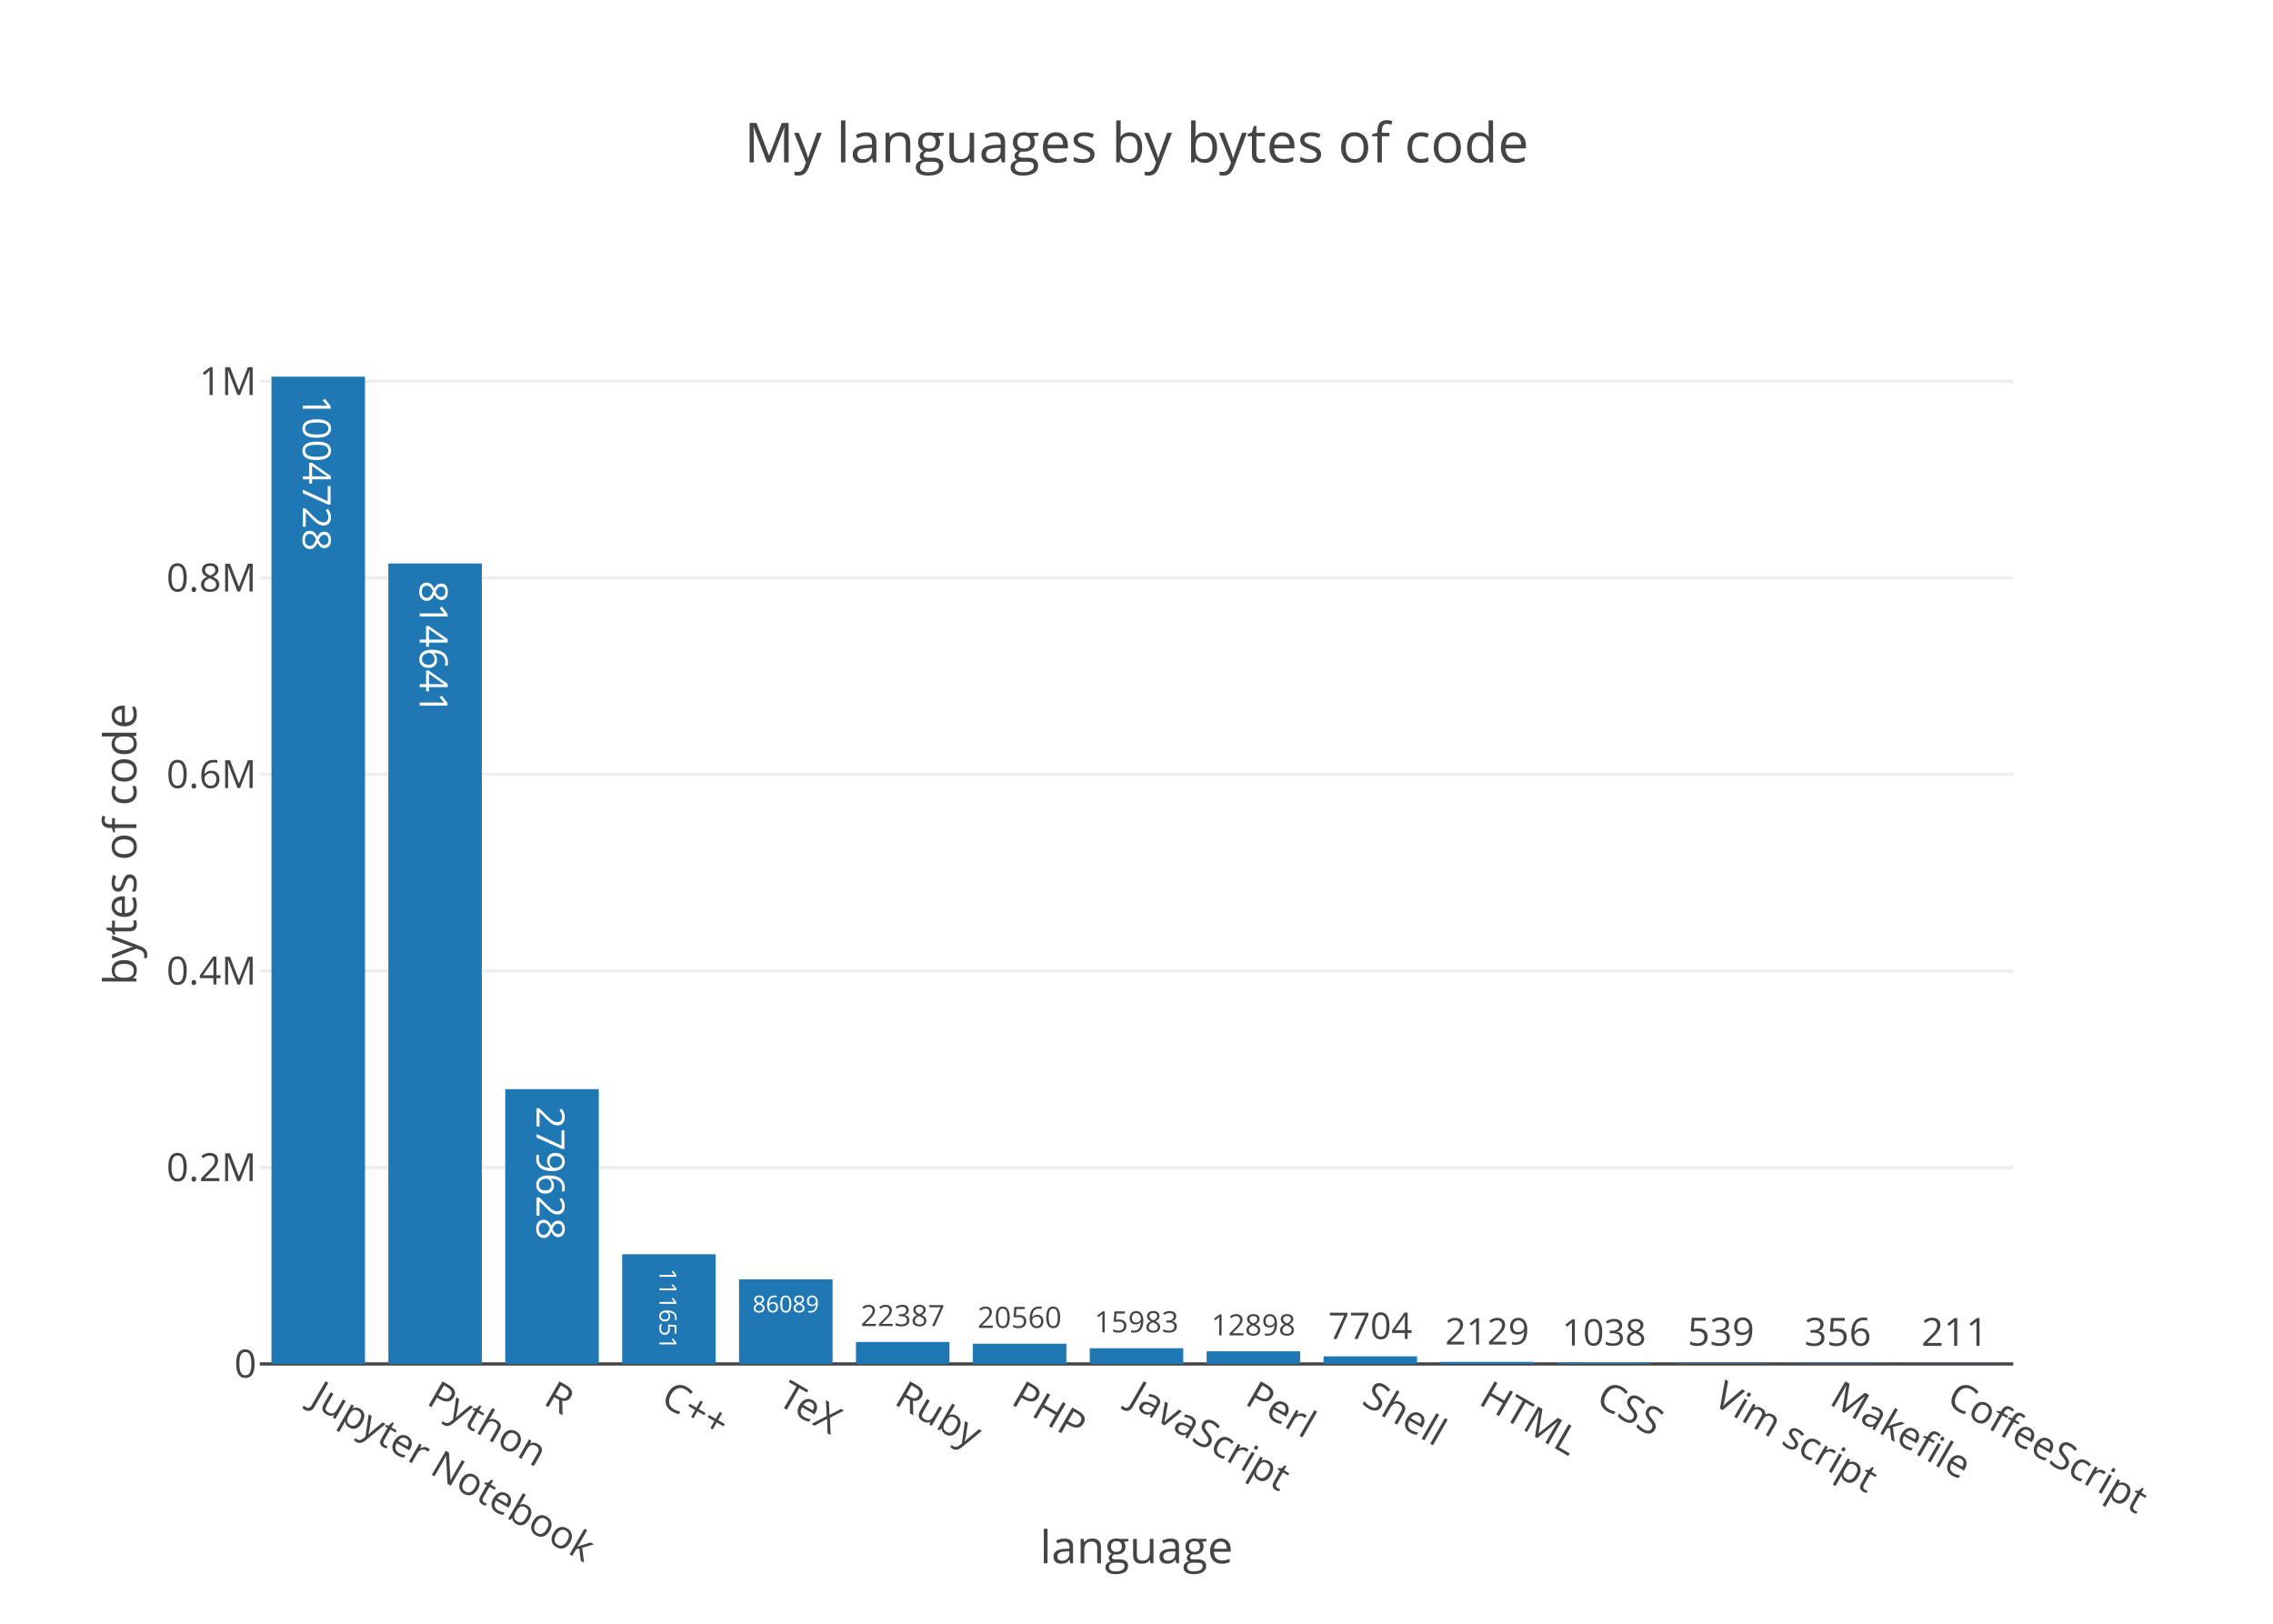
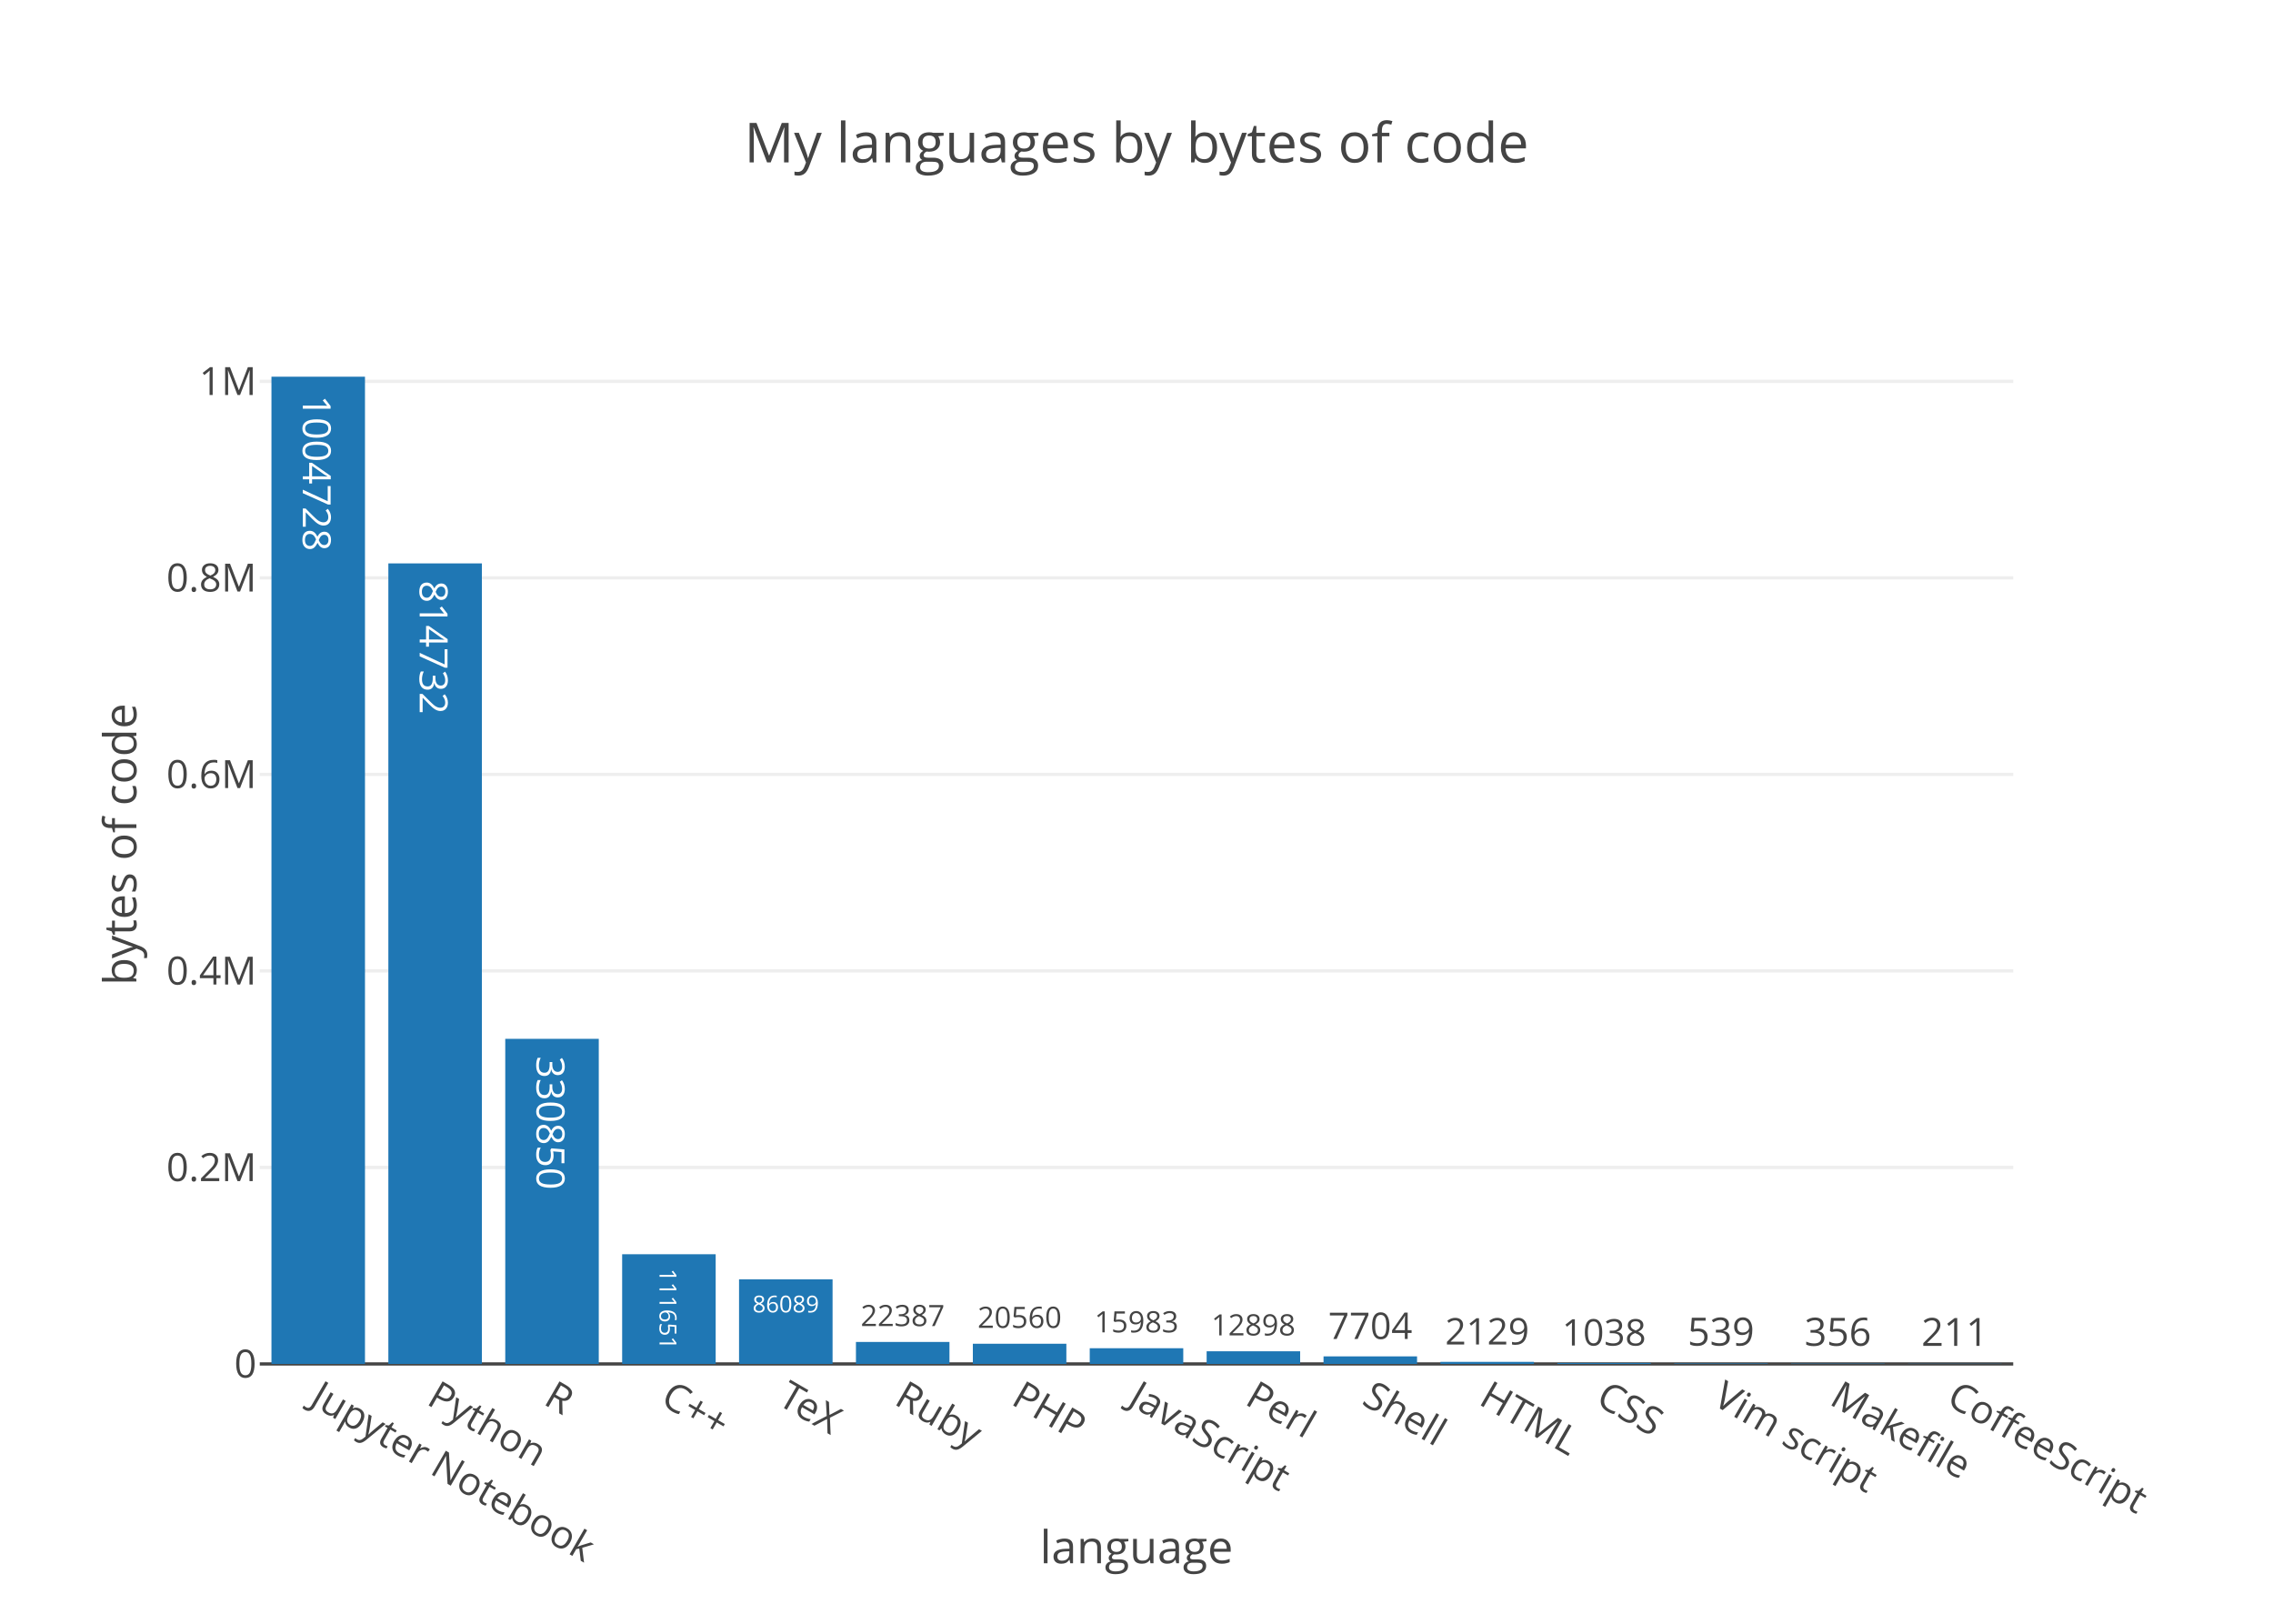
<svg xmlns="http://www.w3.org/2000/svg" class="main-svg" width="700" height="500" viewBox="0 0 700 500">
  <rect x="0" y="0" width="700" height="500" style="fill: rgb(255, 255, 255); fill-opacity: 1;" />
-   <defs id="defs-693761">
+   <defs id="defs-666757">
    <g class="clips">
-       <clipPath id="clip693761xyplot" class="plotclip">
+       <clipPath id="clip666757xyplot" class="plotclip">
        <rect width="540" height="320" />
      </clipPath>
-       <clipPath class="axesclip" id="clip693761x">
+       <clipPath class="axesclip" id="clip666757x">
        <rect x="80" y="0" width="540" height="500" />
      </clipPath>
-       <clipPath class="axesclip" id="clip693761y">
+       <clipPath class="axesclip" id="clip666757y">
        <rect x="0" y="100" width="700" height="320" />
      </clipPath>
-       <clipPath class="axesclip" id="clip693761xy">
+       <clipPath class="axesclip" id="clip666757xy">
        <rect x="80" y="100" width="540" height="320" />
      </clipPath>
    </g>
    <g class="gradients" />
  </defs>
  <g class="bglayer" />
  <g class="layer-below">
    <g class="imagelayer" />
    <g class="shapelayer" />
  </g>
  <g class="cartesianlayer">
    <g class="subplot xy">
      <g class="layer-subplot">
        <g class="shapelayer" />
        <g class="imagelayer" />
      </g>
      <g class="gridlayer">
        <g class="x" />
        <g class="y">
          <path class="ygrid crisp" transform="translate(0,359.49)" d="M80,0h540" style="stroke: rgb(238, 238, 238); stroke-opacity: 1; stroke-width: 1px;" />
          <path class="ygrid crisp" transform="translate(0,298.97)" d="M80,0h540" style="stroke: rgb(238, 238, 238); stroke-opacity: 1; stroke-width: 1px;" />
          <path class="ygrid crisp" transform="translate(0,238.46)" d="M80,0h540" style="stroke: rgb(238, 238, 238); stroke-opacity: 1; stroke-width: 1px;" />
          <path class="ygrid crisp" transform="translate(0,177.94)" d="M80,0h540" style="stroke: rgb(238, 238, 238); stroke-opacity: 1; stroke-width: 1px;" />
          <path class="ygrid crisp" transform="translate(0,117.43)" d="M80,0h540" style="stroke: rgb(238, 238, 238); stroke-opacity: 1; stroke-width: 1px;" />
        </g>
      </g>
      <g class="zerolinelayer">
        <path class="yzl zl crisp" transform="translate(0,420)" d="M80,0h540" style="stroke: rgb(68, 68, 68); stroke-opacity: 1; stroke-width: 1px;" />
      </g>
      <path class="xlines-below" />
      <path class="ylines-below" />
      <g class="overlines-below" />
      <g class="xaxislayer-below" />
      <g class="yaxislayer-below" />
      <g class="overaxes-below" />
-       <g class="plot" transform="translate(80, 100)" clip-path="url(#clip693761xyplot)">
+       <g class="plot" transform="translate(80, 100)" clip-path="url(#clip666757xyplot)">
        <g class="barlayer mlayer">
          <g class="trace bars" style="opacity: 1;">
            <g class="points">
              <g class="point">
                <path d="M3.6,320V16H32.4V320Z" style="vector-effect: non-scaling-stroke; opacity: 1; stroke-width: 0px; fill: rgb(31, 119, 180); fill-opacity: 1;" />
                <text class="bartext bartext-inside" transform="translate(17.99219 50.44531)rotate(90 0.0078125 -4.75) " text-anchor="middle" data-notex="1" x="0" y="0" style="font-family: 'Open Sans', verdana, arial, sans-serif; font-size: 12px; fill: rgb(255, 255, 255); fill-opacity: 1; white-space: pre;">1004728</text>
              </g>
              <g class="point">
-                 <path d="M39.6,320V73.51H68.4V320Z" style="vector-effect: non-scaling-stroke; opacity: 1; stroke-width: 0px; fill: rgb(31, 119, 180); fill-opacity: 1;" />
-                 <text class="bartext bartext-inside" transform="translate(53.99219 104.1428)rotate(90 0.0078125 -4.75) " text-anchor="middle" data-notex="1" x="0" y="0" style="font-family: 'Open Sans', verdana, arial, sans-serif; font-size: 12px; fill: rgb(255, 255, 255); fill-opacity: 1; white-space: pre;">814641</text>
-               </g>
-               <g class="point">
-                 <path d="M75.6,320V235.39H104.4V320Z" style="vector-effect: non-scaling-stroke; opacity: 1; stroke-width: 0px; fill: rgb(31, 119, 180); fill-opacity: 1;" />
-                 <text class="bartext bartext-inside" transform="translate(89.99219 266.0228)rotate(90 0.0078125 -4.75) " text-anchor="middle" data-notex="1" x="0" y="0" style="font-family: 'Open Sans', verdana, arial, sans-serif; font-size: 12px; fill: rgb(255, 255, 255); fill-opacity: 1; white-space: pre;">279628</text>
+                 <path d="M39.6,320V73.49H68.4V320Z" style="vector-effect: non-scaling-stroke; opacity: 1; stroke-width: 0px; fill: rgb(31, 119, 180); fill-opacity: 1;" />
+                 <text class="bartext bartext-inside" transform="translate(53.99219 104.1228)rotate(90 0.0078125 -4.75) " text-anchor="middle" data-notex="1" x="0" y="0" style="font-family: 'Open Sans', verdana, arial, sans-serif; font-size: 12px; fill: rgb(255, 255, 255); fill-opacity: 1; white-space: pre;">814732</text>
+               </g>
+               <g class="point">
+                 <path d="M75.6,320V219.89H104.4V320Z" style="vector-effect: non-scaling-stroke; opacity: 1; stroke-width: 0px; fill: rgb(31, 119, 180); fill-opacity: 1;" />
+                 <text class="bartext bartext-inside" transform="translate(89.99219 250.5228)rotate(90 0.0078125 -4.75) " text-anchor="middle" data-notex="1" x="0" y="0" style="font-family: 'Open Sans', verdana, arial, sans-serif; font-size: 12px; fill: rgb(255, 255, 255); fill-opacity: 1; white-space: pre;">330850</text>
              </g>
              <g class="point">
                <path d="M111.6,320V286.22H140.4V320Z" style="vector-effect: non-scaling-stroke; opacity: 1; stroke-width: 0px; fill: rgb(31, 119, 180); fill-opacity: 1;" />
                <text class="bartext bartext-inside" transform="translate(125.9953 305.9933)scale(0.6070058) rotate(90 0.0078125 -4.75) " text-anchor="middle" data-notex="1" x="0" y="0" style="font-family: 'Open Sans', verdana, arial, sans-serif; font-size: 12px; fill: rgb(255, 255, 255); fill-opacity: 1; white-space: pre;">111651</text>
              </g>
              <g class="point">
                <path d="M147.6,320V293.95H176.4V320Z" style="vector-effect: non-scaling-stroke; opacity: 1; stroke-width: 0px; fill: rgb(31, 119, 180); fill-opacity: 1;" />
                <text class="bartext bartext-inside" transform="translate(161.9953 304.1235)scale(0.5977878) " text-anchor="middle" data-notex="1" x="0" y="0" style="font-family: 'Open Sans', verdana, arial, sans-serif; font-size: 12px; fill: rgb(255, 255, 255); fill-opacity: 1; white-space: pre;">86089</text>
              </g>
              <g class="point">
                <path d="M183.6,320V313.23H212.4V320Z" style="vector-effect: non-scaling-stroke; opacity: 1; stroke-width: 0px; fill: rgb(31, 119, 180); fill-opacity: 1;" />
                <text class="bartext bartext-outside" transform="translate(197.9941 308.3422)scale(0.7551004) " text-anchor="middle" data-notex="1" x="0" y="0" style="font-family: 'Open Sans', verdana, arial, sans-serif; font-size: 12px; fill: rgb(68, 68, 68); fill-opacity: 1; white-space: pre;">22387</text>
              </g>
              <g class="point">
                <path d="M219.6,320V313.78H248.4V320Z" style="vector-effect: non-scaling-stroke; opacity: 1; stroke-width: 0px; fill: rgb(31, 119, 180); fill-opacity: 1;" />
                <text class="bartext bartext-outside" transform="translate(233.9941 308.8922)scale(0.7551004) " text-anchor="middle" data-notex="1" x="0" y="0" style="font-family: 'Open Sans', verdana, arial, sans-serif; font-size: 12px; fill: rgb(68, 68, 68); fill-opacity: 1; white-space: pre;">20560</text>
              </g>
              <g class="point">
                <path d="M255.6,320V315.16H284.4V320Z" style="vector-effect: non-scaling-stroke; opacity: 1; stroke-width: 0px; fill: rgb(31, 119, 180); fill-opacity: 1;" />
                <text class="bartext bartext-outside" transform="translate(269.9941 310.2722)scale(0.7551004) " text-anchor="middle" data-notex="1" x="0" y="0" style="font-family: 'Open Sans', verdana, arial, sans-serif; font-size: 12px; fill: rgb(68, 68, 68); fill-opacity: 1; white-space: pre;">15983</text>
              </g>
              <g class="point">
                <path d="M291.6,320V316.1H320.4V320Z" style="vector-effect: non-scaling-stroke; opacity: 1; stroke-width: 0px; fill: rgb(31, 119, 180); fill-opacity: 1;" />
                <text class="bartext bartext-outside" transform="translate(305.9941 311.2122)scale(0.7551004) " text-anchor="middle" data-notex="1" x="0" y="0" style="font-family: 'Open Sans', verdana, arial, sans-serif; font-size: 12px; fill: rgb(68, 68, 68); fill-opacity: 1; white-space: pre;">12898</text>
              </g>
              <g class="point">
                <path d="M327.6,320V317.67H356.4V320Z" style="vector-effect: non-scaling-stroke; opacity: 1; stroke-width: 0px; fill: rgb(31, 119, 180); fill-opacity: 1;" />
                <text class="bartext bartext-outside" transform="translate(341.9926 312.3106)scale(0.9437788) " text-anchor="middle" data-notex="1" x="0" y="0" style="font-family: 'Open Sans', verdana, arial, sans-serif; font-size: 12px; fill: rgb(68, 68, 68); fill-opacity: 1; white-space: pre;">7704</text>
              </g>
              <g class="point">
                <path d="M363.6,320V319.36H392.4V320Z" style="vector-effect: non-scaling-stroke; opacity: 1; stroke-width: 0px; fill: rgb(31, 119, 180); fill-opacity: 1;" />
                <text class="bartext bartext-outside" transform="translate(377.9926 314.0006)scale(0.9437788) " text-anchor="middle" data-notex="1" x="0" y="0" style="font-family: 'Open Sans', verdana, arial, sans-serif; font-size: 12px; fill: rgb(68, 68, 68); fill-opacity: 1; white-space: pre;">2129</text>
              </g>
              <g class="point">
                <path d="M399.6,320V319.69H428.4V320Z" style="vector-effect: non-scaling-stroke; opacity: 1; stroke-width: 0px; fill: rgb(31, 119, 180); fill-opacity: 1;" />
                <text class="bartext bartext-outside" transform="translate(413.9926 314.3306)scale(0.9437788) " text-anchor="middle" data-notex="1" x="0" y="0" style="font-family: 'Open Sans', verdana, arial, sans-serif; font-size: 12px; fill: rgb(68, 68, 68); fill-opacity: 1; white-space: pre;">1038</text>
              </g>
              <g class="point">
                <path d="M435.6,320V319.84H464.4V320Z" style="vector-effect: non-scaling-stroke; opacity: 1; stroke-width: 0px; fill: rgb(31, 119, 180); fill-opacity: 1;" />
                <text class="bartext bartext-outside" transform="translate(450 314.34)" text-anchor="middle" data-notex="1" x="0" y="0" style="font-family: 'Open Sans', verdana, arial, sans-serif; font-size: 12px; fill: rgb(68, 68, 68); fill-opacity: 1; white-space: pre;">539</text>
              </g>
              <g class="point">
                <path d="M471.6,320V319.89H500.4V320Z" style="vector-effect: non-scaling-stroke; opacity: 1; stroke-width: 0px; fill: rgb(31, 119, 180); fill-opacity: 1;" />
                <text class="bartext bartext-outside" transform="translate(486 314.39)" text-anchor="middle" data-notex="1" x="0" y="0" style="font-family: 'Open Sans', verdana, arial, sans-serif; font-size: 12px; fill: rgb(68, 68, 68); fill-opacity: 1; white-space: pre;">356</text>
              </g>
              <g class="point">
                <path d="M507.6,320V319.94H536.4V320Z" style="vector-effect: non-scaling-stroke; opacity: 1; stroke-width: 0px; fill: rgb(31, 119, 180); fill-opacity: 1;" />
                <text class="bartext bartext-outside" transform="translate(522 314.44)" text-anchor="middle" data-notex="1" x="0" y="0" style="font-family: 'Open Sans', verdana, arial, sans-serif; font-size: 12px; fill: rgb(68, 68, 68); fill-opacity: 1; white-space: pre;">211</text>
              </g>
            </g>
          </g>
        </g>
      </g>
      <g class="overplot" />
      <path class="xlines-above crisp" d="M0,0" style="fill: none;" />
      <path class="ylines-above crisp" d="M0,0" style="fill: none;" />
      <g class="overlines-above" />
      <g class="xaxislayer-above">
        <g class="xtick">
          <text text-anchor="start" x="0" y="433" transform="translate(98,0) rotate(30,0,427)" style="font-family: 'Open Sans', verdana, arial, sans-serif; font-size: 12px; fill: rgb(68, 68, 68); fill-opacity: 1; white-space: pre;">Jupyter Notebook</text>
        </g>
        <g class="xtick">
          <text text-anchor="start" x="0" y="433" transform="translate(134,0) rotate(30,0,427)" style="font-family: 'Open Sans', verdana, arial, sans-serif; font-size: 12px; fill: rgb(68, 68, 68); fill-opacity: 1; white-space: pre;">Python</text>
        </g>
        <g class="xtick">
          <text text-anchor="start" x="0" y="433" transform="translate(170,0) rotate(30,0,427)" style="font-family: 'Open Sans', verdana, arial, sans-serif; font-size: 12px; fill: rgb(68, 68, 68); fill-opacity: 1; white-space: pre;">R</text>
        </g>
        <g class="xtick">
          <text text-anchor="start" x="0" y="433" transform="translate(206,0) rotate(30,0,427)" style="font-family: 'Open Sans', verdana, arial, sans-serif; font-size: 12px; fill: rgb(68, 68, 68); fill-opacity: 1; white-space: pre;">C++</text>
        </g>
        <g class="xtick">
          <text text-anchor="start" x="0" y="433" transform="translate(242,0) rotate(30,0,427)" style="font-family: 'Open Sans', verdana, arial, sans-serif; font-size: 12px; fill: rgb(68, 68, 68); fill-opacity: 1; white-space: pre;">TeX</text>
        </g>
        <g class="xtick">
          <text text-anchor="start" x="0" y="433" transform="translate(278,0) rotate(30,0,427)" style="font-family: 'Open Sans', verdana, arial, sans-serif; font-size: 12px; fill: rgb(68, 68, 68); fill-opacity: 1; white-space: pre;">Ruby</text>
        </g>
        <g class="xtick">
          <text text-anchor="start" x="0" y="433" transform="translate(314,0) rotate(30,0,427)" style="font-family: 'Open Sans', verdana, arial, sans-serif; font-size: 12px; fill: rgb(68, 68, 68); fill-opacity: 1; white-space: pre;">PHP</text>
        </g>
        <g class="xtick">
          <text text-anchor="start" x="0" y="433" transform="translate(350,0) rotate(30,0,427)" style="font-family: 'Open Sans', verdana, arial, sans-serif; font-size: 12px; fill: rgb(68, 68, 68); fill-opacity: 1; white-space: pre;">JavaScript</text>
        </g>
        <g class="xtick">
          <text text-anchor="start" x="0" y="433" transform="translate(386,0) rotate(30,0,427)" style="font-family: 'Open Sans', verdana, arial, sans-serif; font-size: 12px; fill: rgb(68, 68, 68); fill-opacity: 1; white-space: pre;">Perl</text>
        </g>
        <g class="xtick">
          <text text-anchor="start" x="0" y="433" transform="translate(422,0) rotate(30,0,427)" style="font-family: 'Open Sans', verdana, arial, sans-serif; font-size: 12px; fill: rgb(68, 68, 68); fill-opacity: 1; white-space: pre;">Shell</text>
        </g>
        <g class="xtick">
          <text text-anchor="start" x="0" y="433" transform="translate(458,0) rotate(30,0,427)" style="font-family: 'Open Sans', verdana, arial, sans-serif; font-size: 12px; fill: rgb(68, 68, 68); fill-opacity: 1; white-space: pre;">HTML</text>
        </g>
        <g class="xtick">
          <text text-anchor="start" x="0" y="433" transform="translate(494,0) rotate(30,0,427)" style="font-family: 'Open Sans', verdana, arial, sans-serif; font-size: 12px; fill: rgb(68, 68, 68); fill-opacity: 1; white-space: pre;">CSS</text>
        </g>
        <g class="xtick">
          <text text-anchor="start" x="0" y="433" transform="translate(530,0) rotate(30,0,427)" style="font-family: 'Open Sans', verdana, arial, sans-serif; font-size: 12px; fill: rgb(68, 68, 68); fill-opacity: 1; white-space: pre;">Vim script</text>
        </g>
        <g class="xtick">
          <text text-anchor="start" x="0" y="433" transform="translate(566,0) rotate(30,0,427)" style="font-family: 'Open Sans', verdana, arial, sans-serif; font-size: 12px; fill: rgb(68, 68, 68); fill-opacity: 1; white-space: pre;">Makefile</text>
        </g>
        <g class="xtick">
          <text text-anchor="start" x="0" y="433" transform="translate(602,0) rotate(30,0,427)" style="font-family: 'Open Sans', verdana, arial, sans-serif; font-size: 12px; fill: rgb(68, 68, 68); fill-opacity: 1; white-space: pre;">CoffeeScript</text>
        </g>
      </g>
      <g class="yaxislayer-above">
        <g class="ytick">
          <text text-anchor="end" x="79" y="4.2" transform="translate(0,420)" style="font-family: 'Open Sans', verdana, arial, sans-serif; font-size: 12px; fill: rgb(68, 68, 68); fill-opacity: 1; white-space: pre;">0</text>
        </g>
        <g class="ytick">
          <text text-anchor="end" x="79" y="4.2" transform="translate(0,359.49)" style="font-family: 'Open Sans', verdana, arial, sans-serif; font-size: 12px; fill: rgb(68, 68, 68); fill-opacity: 1; white-space: pre;">0.2M</text>
        </g>
        <g class="ytick">
          <text text-anchor="end" x="79" y="4.2" transform="translate(0,298.97)" style="font-family: 'Open Sans', verdana, arial, sans-serif; font-size: 12px; fill: rgb(68, 68, 68); fill-opacity: 1; white-space: pre;">0.4M</text>
        </g>
        <g class="ytick">
          <text text-anchor="end" x="79" y="4.2" transform="translate(0,238.46)" style="font-family: 'Open Sans', verdana, arial, sans-serif; font-size: 12px; fill: rgb(68, 68, 68); fill-opacity: 1; white-space: pre;">0.6M</text>
        </g>
        <g class="ytick">
          <text text-anchor="end" x="79" y="4.2" transform="translate(0,177.94)" style="font-family: 'Open Sans', verdana, arial, sans-serif; font-size: 12px; fill: rgb(68, 68, 68); fill-opacity: 1; white-space: pre;">0.8M</text>
        </g>
        <g class="ytick">
          <text text-anchor="end" x="79" y="4.2" transform="translate(0,117.43)" style="font-family: 'Open Sans', verdana, arial, sans-serif; font-size: 12px; fill: rgb(68, 68, 68); fill-opacity: 1; white-space: pre;">1M</text>
        </g>
      </g>
      <g class="overaxes-above" />
    </g>
  </g>
  <g class="polarlayer" />
  <g class="ternarylayer" />
  <g class="geolayer" />
  <g class="pielayer" />
  <g class="glimages" />
-   <defs id="topdefs-693761">
+   <defs id="topdefs-666757">
    <g class="clips" />
  </defs>
  <g class="layer-above">
    <g class="imagelayer" />
    <g class="shapelayer" />
  </g>
  <g class="infolayer">
    <g class="g-gtitle">
      <text class="gtitle" x="350" y="50" text-anchor="middle" dy="0em" style="font-family: 'Open Sans', verdana, arial, sans-serif; font-size: 17px; fill: rgb(68, 68, 68); opacity: 1; font-weight: normal; white-space: pre;">My languages by bytes of code</text>
    </g>
    <g class="g-xtitle" transform="translate(0,9.376953)">
      <text class="xtitle" x="350" y="472" text-anchor="middle" style="font-family: 'Open Sans', verdana, arial, sans-serif; font-size: 14px; fill: rgb(68, 68, 68); opacity: 1; font-weight: normal; white-space: pre;">language</text>
    </g>
    <g class="g-ytitle">
      <text class="ytitle" transform="rotate(-90,42,260)" x="42" y="260" text-anchor="middle" style="font-family: 'Open Sans', verdana, arial, sans-serif; font-size: 14px; fill: rgb(68, 68, 68); opacity: 1; font-weight: normal; white-space: pre;">bytes of code</text>
    </g>
  </g>
</svg>
